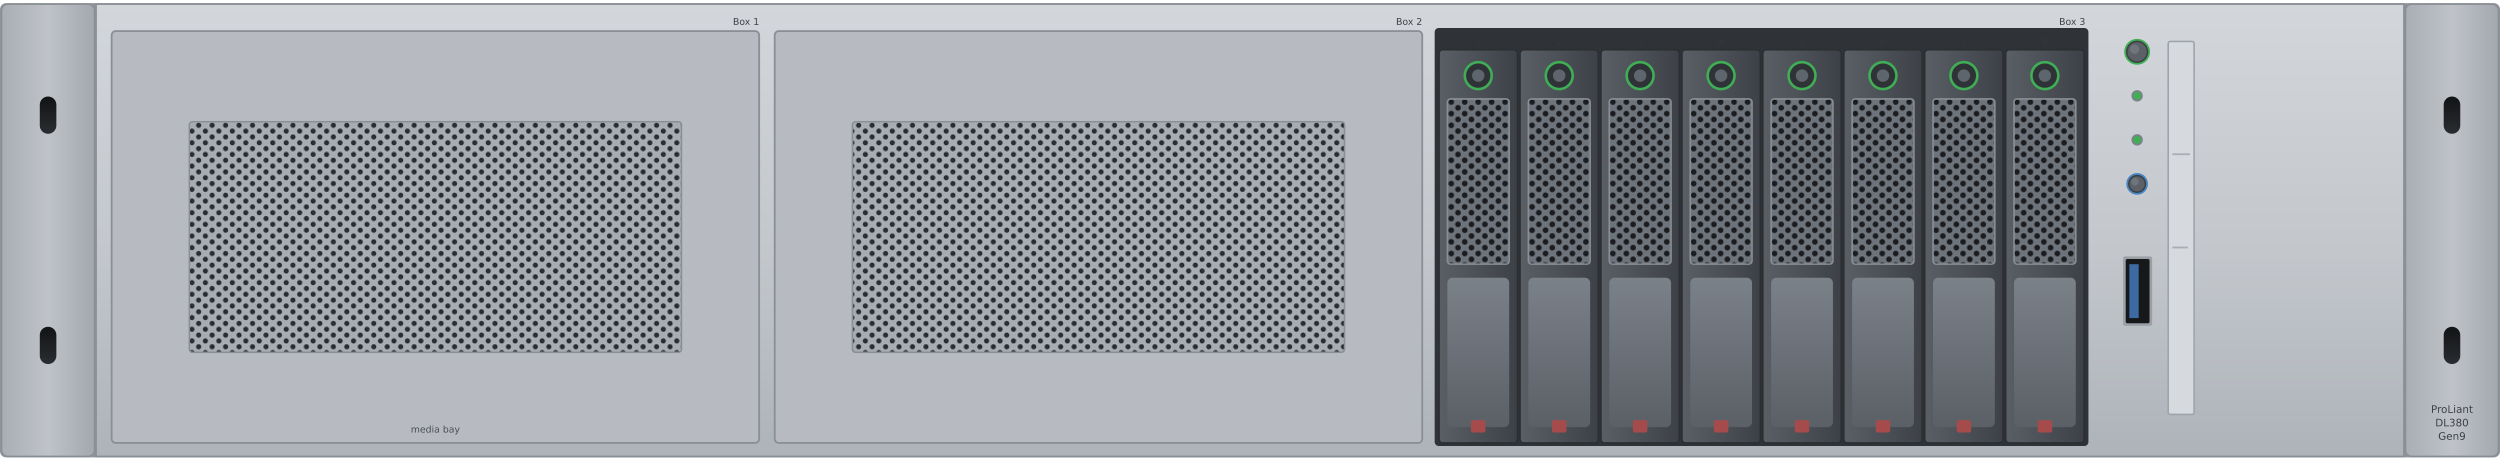
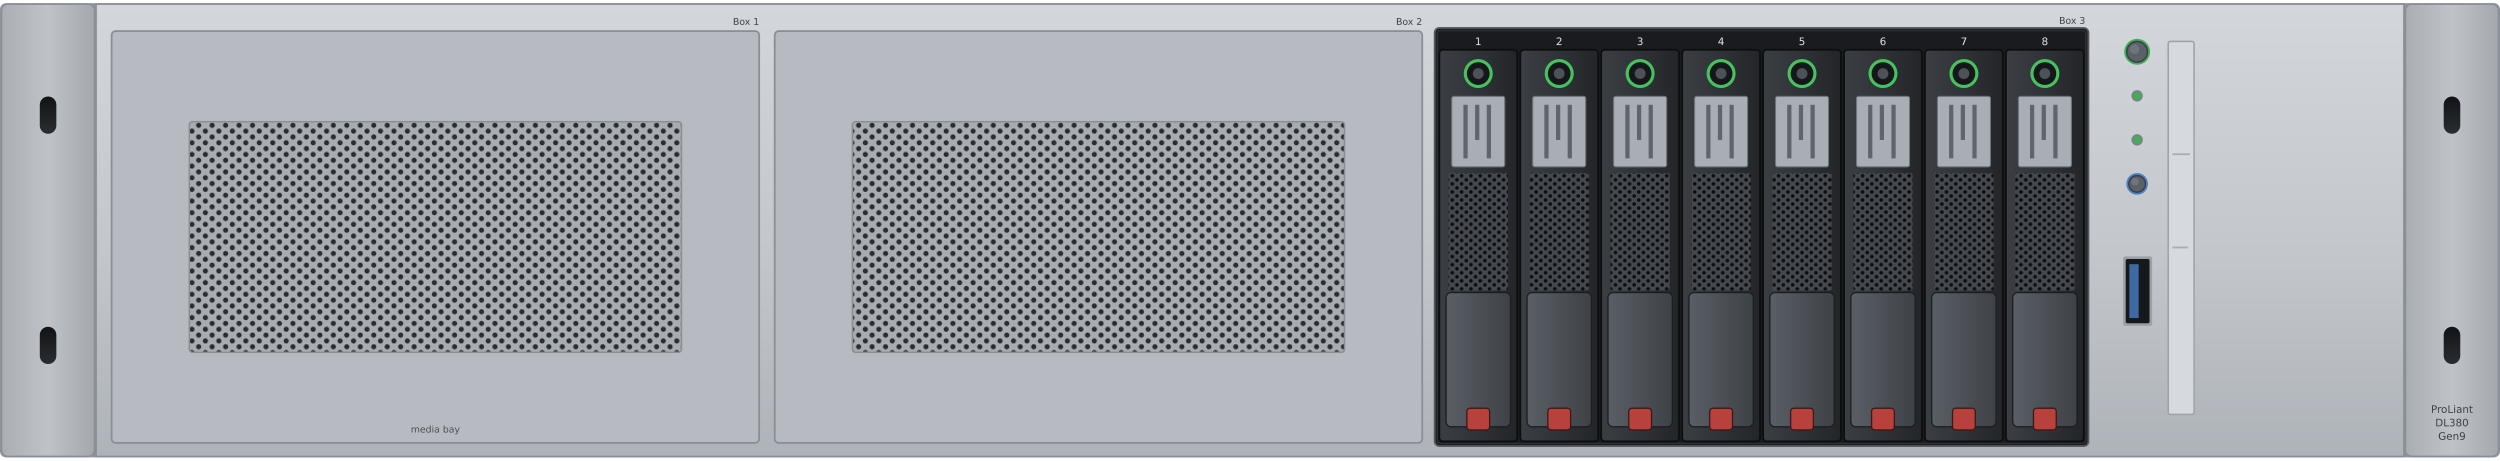
<svg xmlns="http://www.w3.org/2000/svg" viewBox="0 0 482.6 88.9" width="482.6mm" height="88.9mm" font-family="DejaVu Sans, Liberation Sans, Arial, sans-serif">
  <defs>
    <linearGradient id="metal" x1="0" y1="0" x2="0" y2="1">
      <stop offset="0" stop-color="#d3d6da" />
      <stop offset="0.55" stop-color="#c3c7cc" />
      <stop offset="1" stop-color="#aeb3b9" />
    </linearGradient>
    <linearGradient id="ear" x1="0" y1="0" x2="1" y2="0">
      <stop offset="0" stop-color="#a9aeb4" />
      <stop offset="0.5" stop-color="#bfc3c8" />
      <stop offset="1" stop-color="#a3a8ae" />
    </linearGradient>
    <linearGradient id="carrier" x1="0" y1="0" x2="0" y2="1">
      <stop offset="0" stop-color="#5a5f66" />
      <stop offset="1" stop-color="#3d4147" />
    </linearGradient>
    <linearGradient id="carrierv" x1="0" y1="0" x2="1" y2="0">
      <stop offset="0" stop-color="#5a5f66" />
      <stop offset="1" stop-color="#3d4147" />
    </linearGradient>
    <linearGradient id="handle" x1="0" y1="0" x2="0" y2="1">
      <stop offset="0" stop-color="#7b8189" />
      <stop offset="1" stop-color="#5b6067" />
    </linearGradient>
    <linearGradient id="hole" x1="0" y1="0" x2="0" y2="1">
      <stop offset="0" stop-color="#121315" />
      <stop offset="1" stop-color="#2a2d31" />
    </linearGradient>
    <linearGradient id="cage" x1="0" y1="0" x2="0" y2="1">
      <stop offset="0" stop-color="#b9bdc2" />
      <stop offset="1" stop-color="#8e949b" />
    </linearGradient>
    <linearGradient id="module" x1="0" y1="0" x2="0" y2="1">
      <stop offset="0" stop-color="#8a9097" />
      <stop offset="1" stop-color="#6c7279" />
    </linearGradient>
    <linearGradient id="lcd" x1="0" y1="0" x2="0" y2="1">
      <stop offset="0" stop-color="#36414d" />
      <stop offset="1" stop-color="#1f262e" />
    </linearGradient>
    <pattern id="hex" width="2.6" height="2.25" patternUnits="userSpaceOnUse">
      <rect width="2.6" height="2.25" fill="#a7acb2" />
      <circle cx="0.65" cy="0.56" r="0.5" fill="#2b2e32" />
      <circle cx="1.95" cy="1.69" r="0.5" fill="#2b2e32" />
    </pattern>
    <pattern id="hexdark" width="2.6" height="2.25" patternUnits="userSpaceOnUse">
      <rect width="2.6" height="2.25" fill="#6d737a" />
      <circle cx="0.65" cy="0.56" r="0.55" fill="#1b1d20" />
      <circle cx="1.95" cy="1.69" r="0.55" fill="#1b1d20" />
    </pattern>
    <pattern id="slots" width="3" height="6" patternUnits="userSpaceOnUse">
      <rect width="3" height="6" fill="#b3b8be" />
      <rect x="0.9" y="0.8" width="1.2" height="4.4" rx="0.6" fill="#2b2e32" />
+     </pattern>
+   </defs>
+   <defs>
+     <linearGradient id="carrierdark" x1="0" y1="0" x2="1" y2="0">
+       <stop offset="0" stop-color="#3b3e43" />
+       <stop offset="0.5" stop-color="#2f3236" />
+       <stop offset="1" stop-color="#232528" />
+     </linearGradient>
+     <linearGradient id="carrierdarkh" x1="0" y1="0" x2="0" y2="1">
+       <stop offset="0" stop-color="#3b3e43" />
+       <stop offset="0.5" stop-color="#2f3236" />
+       <stop offset="1" stop-color="#232528" />
+     </linearGradient>
+     <linearGradient id="lever" x1="0" y1="0" x2="1" y2="0">
+       <stop offset="0" stop-color="#5a5f66" />
+       <stop offset="1" stop-color="#3e4247" />
+     </linearGradient>
+     <linearGradient id="leverh" x1="0" y1="0" x2="0" y2="1">
+       <stop offset="0" stop-color="#5a5f66" />
+       <stop offset="1" stop-color="#3e4247" />
+     </linearGradient>
+     <pattern id="mesh" width="1.8" height="1.56" patternUnits="userSpaceOnUse">
+       <rect width="1.8" height="1.56" fill="#45494f" />
+       <circle cx="0.45" cy="0.39" r="0.36" fill="#0e0f11" />
+       <circle cx="1.35" cy="1.17" r="0.36" fill="#0e0f11" />
    </pattern>
  </defs>
  <rect x="0" y="0.6" width="482.6" height="87.7" fill="#8f949a" rx="1.2" />
  <rect x="0.3" y="0.8" width="17.95" height="87.3" fill="url(#ear)" rx="1.2" stroke="#8a8f95" stroke-width="0.3" />
  <rect x="7.68" y="18.63" width="3.2" height="7.2" rx="1.6" fill="url(#hole)" />
  <rect x="7.68" y="63.08" width="3.2" height="7.2" rx="1.6" fill="url(#hole)" />
  <rect x="464.35" y="0.8" width="17.95" height="87.3" fill="url(#ear)" rx="1.2" stroke="#8a8f95" stroke-width="0.3" />
  <rect x="471.73" y="18.63" width="3.2" height="7.2" rx="1.6" fill="url(#hole)" />
  <rect x="471.73" y="63.08" width="3.2" height="7.2" rx="1.6" fill="url(#hole)" />
  <rect x="18.55" y="0.8" width="445.5" height="87.3" fill="url(#metal)" stroke="#8a8f95" stroke-width="0.3" />
  <text x="473.33" y="79.7" font-size="2" text-anchor="middle" fill="#3b3f45">ProLiant</text>
  <text x="473.33" y="82.3" font-size="2" text-anchor="middle" fill="#3b3f45">DL380</text>
  <text x="473.33" y="84.9" font-size="2" text-anchor="middle" fill="#3b3f45">Gen9</text>
  <rect x="21.55" y="6" width="125" height="79.5" fill="#b7bbc1" rx="0.8" stroke="#8a8f95" stroke-width="0.35" />
  <rect x="36.55" y="23.49" width="95" height="44.52" fill="url(#hex)" rx="0.6" stroke="#8a8f95" stroke-width="0.3" />
  <text x="146.55" y="4.8" font-size="1.8" text-anchor="end" fill="#3b3f45">Box 1</text>
  <text x="84.05" y="83.5" font-size="1.8" text-anchor="middle" fill="#4a4e54">media bay</text>
  <rect x="149.55" y="6" width="125" height="79.5" fill="#b7bbc1" rx="0.8" stroke="#8a8f95" stroke-width="0.35" />
  <rect x="164.55" y="23.49" width="95" height="44.52" fill="url(#hex)" rx="0.6" stroke="#8a8f95" stroke-width="0.3" />
  <text x="274.55" y="4.8" font-size="1.8" text-anchor="end" fill="#3b3f45">Box 2</text>
-   <rect x="276.95" y="5.4" width="126.2" height="80.7" fill="#2f3236" rx="0.8" />
-   <rect x="277.8" y="9.6" width="15.13" height="75.9" fill="url(#carrierv)" rx="0.7" stroke="#2b2e32" stroke-width="0.3" />
-   <circle cx="285.36" cy="14.6" r="2.6" fill="#2f3337" stroke="#3fae55" stroke-width="0.5" />
-   <circle cx="285.36" cy="14.6" r="1.2" fill="#5f656c" />
-   <rect x="279.4" y="19.1" width="11.93" height="31.88" fill="url(#hexdark)" rx="0.6" stroke="#8a8f95" stroke-width="0.3" />
-   <rect x="279.4" y="53.62" width="11.93" height="28.84" fill="url(#handle)" rx="1" />
-   <rect x="283.96" y="81.1" width="2.8" height="2.4" fill="#a54b4b" rx="0.4" />
-   <text x="285.36" y="8.8" font-size="1.9" text-anchor="middle" fill="#33363b">1</text>
-   <rect x="293.43" y="9.6" width="15.13" height="75.9" fill="url(#carrierv)" rx="0.7" stroke="#2b2e32" stroke-width="0.3" />
-   <circle cx="300.99" cy="14.6" r="2.6" fill="#2f3337" stroke="#3fae55" stroke-width="0.5" />
-   <circle cx="300.99" cy="14.6" r="1.2" fill="#5f656c" />
-   <rect x="295.03" y="19.1" width="11.93" height="31.88" fill="url(#hexdark)" rx="0.6" stroke="#8a8f95" stroke-width="0.3" />
-   <rect x="295.03" y="53.62" width="11.93" height="28.84" fill="url(#handle)" rx="1" />
-   <rect x="299.59" y="81.1" width="2.8" height="2.4" fill="#a54b4b" rx="0.4" />
-   <text x="300.99" y="8.8" font-size="1.9" text-anchor="middle" fill="#33363b">2</text>
-   <rect x="309.05" y="9.6" width="15.13" height="75.9" fill="url(#carrierv)" rx="0.7" stroke="#2b2e32" stroke-width="0.3" />
-   <circle cx="316.61" cy="14.6" r="2.6" fill="#2f3337" stroke="#3fae55" stroke-width="0.5" />
-   <circle cx="316.61" cy="14.6" r="1.2" fill="#5f656c" />
-   <rect x="310.65" y="19.1" width="11.93" height="31.88" fill="url(#hexdark)" rx="0.6" stroke="#8a8f95" stroke-width="0.3" />
-   <rect x="310.65" y="53.62" width="11.93" height="28.84" fill="url(#handle)" rx="1" />
-   <rect x="315.21" y="81.1" width="2.8" height="2.4" fill="#a54b4b" rx="0.4" />
-   <text x="316.61" y="8.8" font-size="1.9" text-anchor="middle" fill="#33363b">3</text>
-   <rect x="324.68" y="9.6" width="15.13" height="75.9" fill="url(#carrierv)" rx="0.7" stroke="#2b2e32" stroke-width="0.3" />
-   <circle cx="332.24" cy="14.6" r="2.6" fill="#2f3337" stroke="#3fae55" stroke-width="0.5" />
-   <circle cx="332.24" cy="14.6" r="1.2" fill="#5f656c" />
-   <rect x="326.28" y="19.1" width="11.93" height="31.88" fill="url(#hexdark)" rx="0.6" stroke="#8a8f95" stroke-width="0.3" />
-   <rect x="326.28" y="53.62" width="11.93" height="28.84" fill="url(#handle)" rx="1" />
-   <rect x="330.84" y="81.1" width="2.8" height="2.4" fill="#a54b4b" rx="0.4" />
-   <text x="332.24" y="8.8" font-size="1.9" text-anchor="middle" fill="#33363b">4</text>
-   <rect x="340.3" y="9.6" width="15.13" height="75.9" fill="url(#carrierv)" rx="0.7" stroke="#2b2e32" stroke-width="0.3" />
-   <circle cx="347.86" cy="14.6" r="2.6" fill="#2f3337" stroke="#3fae55" stroke-width="0.5" />
-   <circle cx="347.86" cy="14.6" r="1.2" fill="#5f656c" />
-   <rect x="341.9" y="19.1" width="11.93" height="31.88" fill="url(#hexdark)" rx="0.6" stroke="#8a8f95" stroke-width="0.3" />
-   <rect x="341.9" y="53.62" width="11.93" height="28.84" fill="url(#handle)" rx="1" />
-   <rect x="346.46" y="81.1" width="2.8" height="2.4" fill="#a54b4b" rx="0.4" />
-   <text x="347.86" y="8.8" font-size="1.9" text-anchor="middle" fill="#33363b">5</text>
-   <rect x="355.93" y="9.6" width="15.13" height="75.9" fill="url(#carrierv)" rx="0.7" stroke="#2b2e32" stroke-width="0.3" />
-   <circle cx="363.49" cy="14.6" r="2.6" fill="#2f3337" stroke="#3fae55" stroke-width="0.5" />
-   <circle cx="363.49" cy="14.6" r="1.2" fill="#5f656c" />
-   <rect x="357.53" y="19.1" width="11.93" height="31.88" fill="url(#hexdark)" rx="0.6" stroke="#8a8f95" stroke-width="0.3" />
-   <rect x="357.53" y="53.62" width="11.93" height="28.84" fill="url(#handle)" rx="1" />
-   <rect x="362.09" y="81.1" width="2.8" height="2.4" fill="#a54b4b" rx="0.4" />
-   <text x="363.49" y="8.8" font-size="1.9" text-anchor="middle" fill="#33363b">6</text>
-   <rect x="371.55" y="9.6" width="15.13" height="75.9" fill="url(#carrierv)" rx="0.7" stroke="#2b2e32" stroke-width="0.3" />
-   <circle cx="379.11" cy="14.6" r="2.6" fill="#2f3337" stroke="#3fae55" stroke-width="0.5" />
-   <circle cx="379.11" cy="14.6" r="1.2" fill="#5f656c" />
-   <rect x="373.15" y="19.1" width="11.93" height="31.88" fill="url(#hexdark)" rx="0.6" stroke="#8a8f95" stroke-width="0.3" />
-   <rect x="373.15" y="53.62" width="11.93" height="28.84" fill="url(#handle)" rx="1" />
-   <rect x="377.71" y="81.1" width="2.8" height="2.4" fill="#a54b4b" rx="0.4" />
-   <text x="379.11" y="8.8" font-size="1.9" text-anchor="middle" fill="#33363b">7</text>
-   <rect x="387.18" y="9.6" width="15.13" height="75.9" fill="url(#carrierv)" rx="0.7" stroke="#2b2e32" stroke-width="0.3" />
-   <circle cx="394.74" cy="14.6" r="2.6" fill="#2f3337" stroke="#3fae55" stroke-width="0.5" />
-   <circle cx="394.74" cy="14.6" r="1.2" fill="#5f656c" />
-   <rect x="388.78" y="19.1" width="11.93" height="31.88" fill="url(#hexdark)" rx="0.6" stroke="#8a8f95" stroke-width="0.3" />
-   <rect x="388.78" y="53.62" width="11.93" height="28.84" fill="url(#handle)" rx="1" />
-   <rect x="393.34" y="81.1" width="2.8" height="2.4" fill="#a54b4b" rx="0.4" />
-   <text x="394.74" y="8.8" font-size="1.9" text-anchor="middle" fill="#33363b">8</text>
-   <text x="402.55" y="4.8" font-size="1.8" text-anchor="end" fill="#3b3f45">Box 3</text>
+   <rect x="276.95" y="5.4" width="126.2" height="80.7" fill="#1a1b1e" rx="0.9" stroke="#55595f" stroke-width="0.35" />
+   <rect x="277.45" y="5.9" width="125.2" height="79.7" fill="none" rx="0.6" stroke="#2c2f33" stroke-width="0.3" />
+   <rect x="277.85" y="9.6" width="15.03" height="75.6" fill="url(#carrierdark)" rx="0.7" stroke="#0d0e10" stroke-width="0.35" />
+   <circle cx="285.36" cy="14.2" r="2.5" fill="#16171a" stroke="#46c35e" stroke-width="0.6" />
+   <circle cx="285.36" cy="14.2" r="1.05" fill="#4d5258" />
+   <rect x="280.25" y="18.6" width="10.23" height="13.61" fill="#a9aeb5" rx="0.4" stroke="#6f757c" stroke-width="0.2" />
+   <rect x="282.5" y="20.23" width="0.82" height="10.34" fill="#5f656c" />
+   <rect x="284.75" y="20.23" width="0.82" height="6.8" fill="#5f656c" />
+   <rect x="287" y="20.23" width="0.82" height="10.34" fill="#5f656c" />
+   <rect x="279.65" y="33.41" width="11.43" height="22.68" fill="url(#mesh)" rx="0.4" />
+   <rect x="279.15" y="56.47" width="12.43" height="25.92" fill="url(#lever)" rx="1" stroke="#1b1d20" stroke-width="0.25" />
+   <rect x="283.16" y="78.8" width="4.4" height="4.2" fill="#b8413c" rx="0.6" stroke="#3b1716" stroke-width="0.25" />
+   <text x="285.36" y="8.7" font-size="2" text-anchor="middle" fill="#e3e6e9">1</text>
+   <rect x="293.48" y="9.6" width="15.03" height="75.6" fill="url(#carrierdark)" rx="0.7" stroke="#0d0e10" stroke-width="0.35" />
+   <circle cx="300.99" cy="14.2" r="2.5" fill="#16171a" stroke="#46c35e" stroke-width="0.6" />
+   <circle cx="300.99" cy="14.2" r="1.05" fill="#4d5258" />
+   <rect x="295.88" y="18.6" width="10.23" height="13.61" fill="#a9aeb5" rx="0.4" stroke="#6f757c" stroke-width="0.2" />
+   <rect x="298.12" y="20.23" width="0.82" height="10.34" fill="#5f656c" />
+   <rect x="300.37" y="20.23" width="0.82" height="6.8" fill="#5f656c" />
+   <rect x="302.62" y="20.23" width="0.82" height="10.34" fill="#5f656c" />
+   <rect x="295.28" y="33.41" width="11.43" height="22.68" fill="url(#mesh)" rx="0.4" />
+   <rect x="294.78" y="56.47" width="12.43" height="25.92" fill="url(#lever)" rx="1" stroke="#1b1d20" stroke-width="0.25" />
+   <rect x="298.79" y="78.8" width="4.4" height="4.2" fill="#b8413c" rx="0.6" stroke="#3b1716" stroke-width="0.25" />
+   <text x="300.99" y="8.7" font-size="2" text-anchor="middle" fill="#e3e6e9">2</text>
+   <rect x="309.1" y="9.6" width="15.03" height="75.6" fill="url(#carrierdark)" rx="0.7" stroke="#0d0e10" stroke-width="0.35" />
+   <circle cx="316.61" cy="14.2" r="2.5" fill="#16171a" stroke="#46c35e" stroke-width="0.6" />
+   <circle cx="316.61" cy="14.2" r="1.05" fill="#4d5258" />
+   <rect x="311.5" y="18.6" width="10.23" height="13.61" fill="#a9aeb5" rx="0.4" stroke="#6f757c" stroke-width="0.2" />
+   <rect x="313.75" y="20.23" width="0.82" height="10.34" fill="#5f656c" />
+   <rect x="316" y="20.23" width="0.82" height="6.8" fill="#5f656c" />
+   <rect x="318.25" y="20.23" width="0.82" height="10.34" fill="#5f656c" />
+   <rect x="310.9" y="33.41" width="11.43" height="22.68" fill="url(#mesh)" rx="0.4" />
+   <rect x="310.4" y="56.47" width="12.43" height="25.92" fill="url(#lever)" rx="1" stroke="#1b1d20" stroke-width="0.25" />
+   <rect x="314.41" y="78.8" width="4.4" height="4.2" fill="#b8413c" rx="0.6" stroke="#3b1716" stroke-width="0.25" />
+   <text x="316.61" y="8.7" font-size="2" text-anchor="middle" fill="#e3e6e9">3</text>
+   <rect x="324.73" y="9.6" width="15.03" height="75.6" fill="url(#carrierdark)" rx="0.7" stroke="#0d0e10" stroke-width="0.35" />
+   <circle cx="332.24" cy="14.2" r="2.5" fill="#16171a" stroke="#46c35e" stroke-width="0.6" />
+   <circle cx="332.24" cy="14.2" r="1.05" fill="#4d5258" />
+   <rect x="327.13" y="18.6" width="10.23" height="13.61" fill="#a9aeb5" rx="0.4" stroke="#6f757c" stroke-width="0.2" />
+   <rect x="329.37" y="20.23" width="0.82" height="10.34" fill="#5f656c" />
+   <rect x="331.62" y="20.23" width="0.82" height="6.8" fill="#5f656c" />
+   <rect x="333.87" y="20.23" width="0.82" height="10.34" fill="#5f656c" />
+   <rect x="326.53" y="33.41" width="11.43" height="22.68" fill="url(#mesh)" rx="0.4" />
+   <rect x="326.03" y="56.47" width="12.43" height="25.92" fill="url(#lever)" rx="1" stroke="#1b1d20" stroke-width="0.25" />
+   <rect x="330.04" y="78.8" width="4.4" height="4.2" fill="#b8413c" rx="0.6" stroke="#3b1716" stroke-width="0.25" />
+   <text x="332.24" y="8.7" font-size="2" text-anchor="middle" fill="#e3e6e9">4</text>
+   <rect x="340.35" y="9.6" width="15.03" height="75.6" fill="url(#carrierdark)" rx="0.7" stroke="#0d0e10" stroke-width="0.35" />
+   <circle cx="347.86" cy="14.2" r="2.5" fill="#16171a" stroke="#46c35e" stroke-width="0.6" />
+   <circle cx="347.86" cy="14.2" r="1.05" fill="#4d5258" />
+   <rect x="342.75" y="18.6" width="10.23" height="13.61" fill="#a9aeb5" rx="0.4" stroke="#6f757c" stroke-width="0.2" />
+   <rect x="345" y="20.23" width="0.82" height="10.34" fill="#5f656c" />
+   <rect x="347.25" y="20.23" width="0.82" height="6.8" fill="#5f656c" />
+   <rect x="349.5" y="20.23" width="0.82" height="10.34" fill="#5f656c" />
+   <rect x="342.15" y="33.41" width="11.43" height="22.68" fill="url(#mesh)" rx="0.4" />
+   <rect x="341.65" y="56.47" width="12.43" height="25.92" fill="url(#lever)" rx="1" stroke="#1b1d20" stroke-width="0.25" />
+   <rect x="345.66" y="78.8" width="4.4" height="4.2" fill="#b8413c" rx="0.6" stroke="#3b1716" stroke-width="0.25" />
+   <text x="347.86" y="8.7" font-size="2" text-anchor="middle" fill="#e3e6e9">5</text>
+   <rect x="355.98" y="9.6" width="15.03" height="75.6" fill="url(#carrierdark)" rx="0.7" stroke="#0d0e10" stroke-width="0.35" />
+   <circle cx="363.49" cy="14.2" r="2.5" fill="#16171a" stroke="#46c35e" stroke-width="0.6" />
+   <circle cx="363.49" cy="14.2" r="1.05" fill="#4d5258" />
+   <rect x="358.38" y="18.6" width="10.23" height="13.61" fill="#a9aeb5" rx="0.4" stroke="#6f757c" stroke-width="0.2" />
+   <rect x="360.62" y="20.23" width="0.82" height="10.34" fill="#5f656c" />
+   <rect x="362.87" y="20.23" width="0.82" height="6.8" fill="#5f656c" />
+   <rect x="365.12" y="20.23" width="0.82" height="10.34" fill="#5f656c" />
+   <rect x="357.78" y="33.41" width="11.43" height="22.68" fill="url(#mesh)" rx="0.4" />
+   <rect x="357.28" y="56.47" width="12.43" height="25.92" fill="url(#lever)" rx="1" stroke="#1b1d20" stroke-width="0.25" />
+   <rect x="361.29" y="78.8" width="4.4" height="4.2" fill="#b8413c" rx="0.6" stroke="#3b1716" stroke-width="0.25" />
+   <text x="363.49" y="8.7" font-size="2" text-anchor="middle" fill="#e3e6e9">6</text>
+   <rect x="371.6" y="9.6" width="15.03" height="75.6" fill="url(#carrierdark)" rx="0.7" stroke="#0d0e10" stroke-width="0.35" />
+   <circle cx="379.11" cy="14.2" r="2.5" fill="#16171a" stroke="#46c35e" stroke-width="0.6" />
+   <circle cx="379.11" cy="14.2" r="1.05" fill="#4d5258" />
+   <rect x="374" y="18.6" width="10.23" height="13.61" fill="#a9aeb5" rx="0.4" stroke="#6f757c" stroke-width="0.2" />
+   <rect x="376.25" y="20.23" width="0.82" height="10.34" fill="#5f656c" />
+   <rect x="378.5" y="20.23" width="0.82" height="6.8" fill="#5f656c" />
+   <rect x="380.75" y="20.23" width="0.82" height="10.34" fill="#5f656c" />
+   <rect x="373.4" y="33.41" width="11.43" height="22.68" fill="url(#mesh)" rx="0.4" />
+   <rect x="372.9" y="56.47" width="12.43" height="25.92" fill="url(#lever)" rx="1" stroke="#1b1d20" stroke-width="0.25" />
+   <rect x="376.91" y="78.8" width="4.4" height="4.2" fill="#b8413c" rx="0.6" stroke="#3b1716" stroke-width="0.25" />
+   <text x="379.11" y="8.7" font-size="2" text-anchor="middle" fill="#e3e6e9">7</text>
+   <rect x="387.23" y="9.6" width="15.03" height="75.6" fill="url(#carrierdark)" rx="0.7" stroke="#0d0e10" stroke-width="0.35" />
+   <circle cx="394.74" cy="14.2" r="2.5" fill="#16171a" stroke="#46c35e" stroke-width="0.6" />
+   <circle cx="394.74" cy="14.2" r="1.05" fill="#4d5258" />
+   <rect x="389.63" y="18.6" width="10.23" height="13.61" fill="#a9aeb5" rx="0.4" stroke="#6f757c" stroke-width="0.2" />
+   <rect x="391.87" y="20.23" width="0.82" height="10.34" fill="#5f656c" />
+   <rect x="394.12" y="20.23" width="0.82" height="6.8" fill="#5f656c" />
+   <rect x="396.37" y="20.23" width="0.82" height="10.34" fill="#5f656c" />
+   <rect x="389.03" y="33.41" width="11.43" height="22.68" fill="url(#mesh)" rx="0.4" />
+   <rect x="388.53" y="56.47" width="12.43" height="25.92" fill="url(#lever)" rx="1" stroke="#1b1d20" stroke-width="0.25" />
+   <rect x="392.54" y="78.8" width="4.4" height="4.2" fill="#b8413c" rx="0.6" stroke="#3b1716" stroke-width="0.25" />
+   <text x="394.74" y="8.7" font-size="2" text-anchor="middle" fill="#e3e6e9">8</text>
+   <text x="402.55" y="4.6" font-size="1.8" text-anchor="end" fill="#3b3f45">Box 3</text>
  <circle cx="412.55" cy="10" r="2.5" fill="#3fae55" />
  <circle cx="412.55" cy="10" r="2" fill="#5c6168" stroke="#3c4045" stroke-width="0.3" />
  <circle cx="412.05" cy="9.5" r="0.9" fill="#6f757c" />
  <circle cx="412.55" cy="18.5" r="1.1" fill="#7c8188" />
  <circle cx="412.55" cy="18.5" r="0.75" fill="#3fae55" />
  <circle cx="412.55" cy="27" r="1.1" fill="#7c8188" />
  <circle cx="412.55" cy="27" r="0.75" fill="#3fae55" />
  <circle cx="412.55" cy="35.5" r="2.1" fill="#4a86c5" />
  <circle cx="412.55" cy="35.5" r="1.6" fill="#5c6168" stroke="#3c4045" stroke-width="0.3" />
  <circle cx="412.15" cy="35.1" r="0.72" fill="#6f757c" />
  <rect x="409.85" y="49.5" width="5.6" height="13.4" fill="#9aa0a6" rx="0.4" />
  <rect x="410.35" y="50" width="4.6" height="12.4" fill="#16181a" rx="0.3" />
  <rect x="411.05" y="51" width="1.8" height="10.4" fill="#3d6aa3" />
  <rect x="418.55" y="8" width="5" height="72" fill="#d6d9dd" rx="0.4" stroke="#9da3a9" stroke-width="0.3" />
  <rect x="419.35" y="29.6" width="3.4" height="0.35" fill="#a9aeb4" />
  <rect x="419.35" y="47.6" width="3" height="0.35" fill="#a9aeb4" />
</svg>
